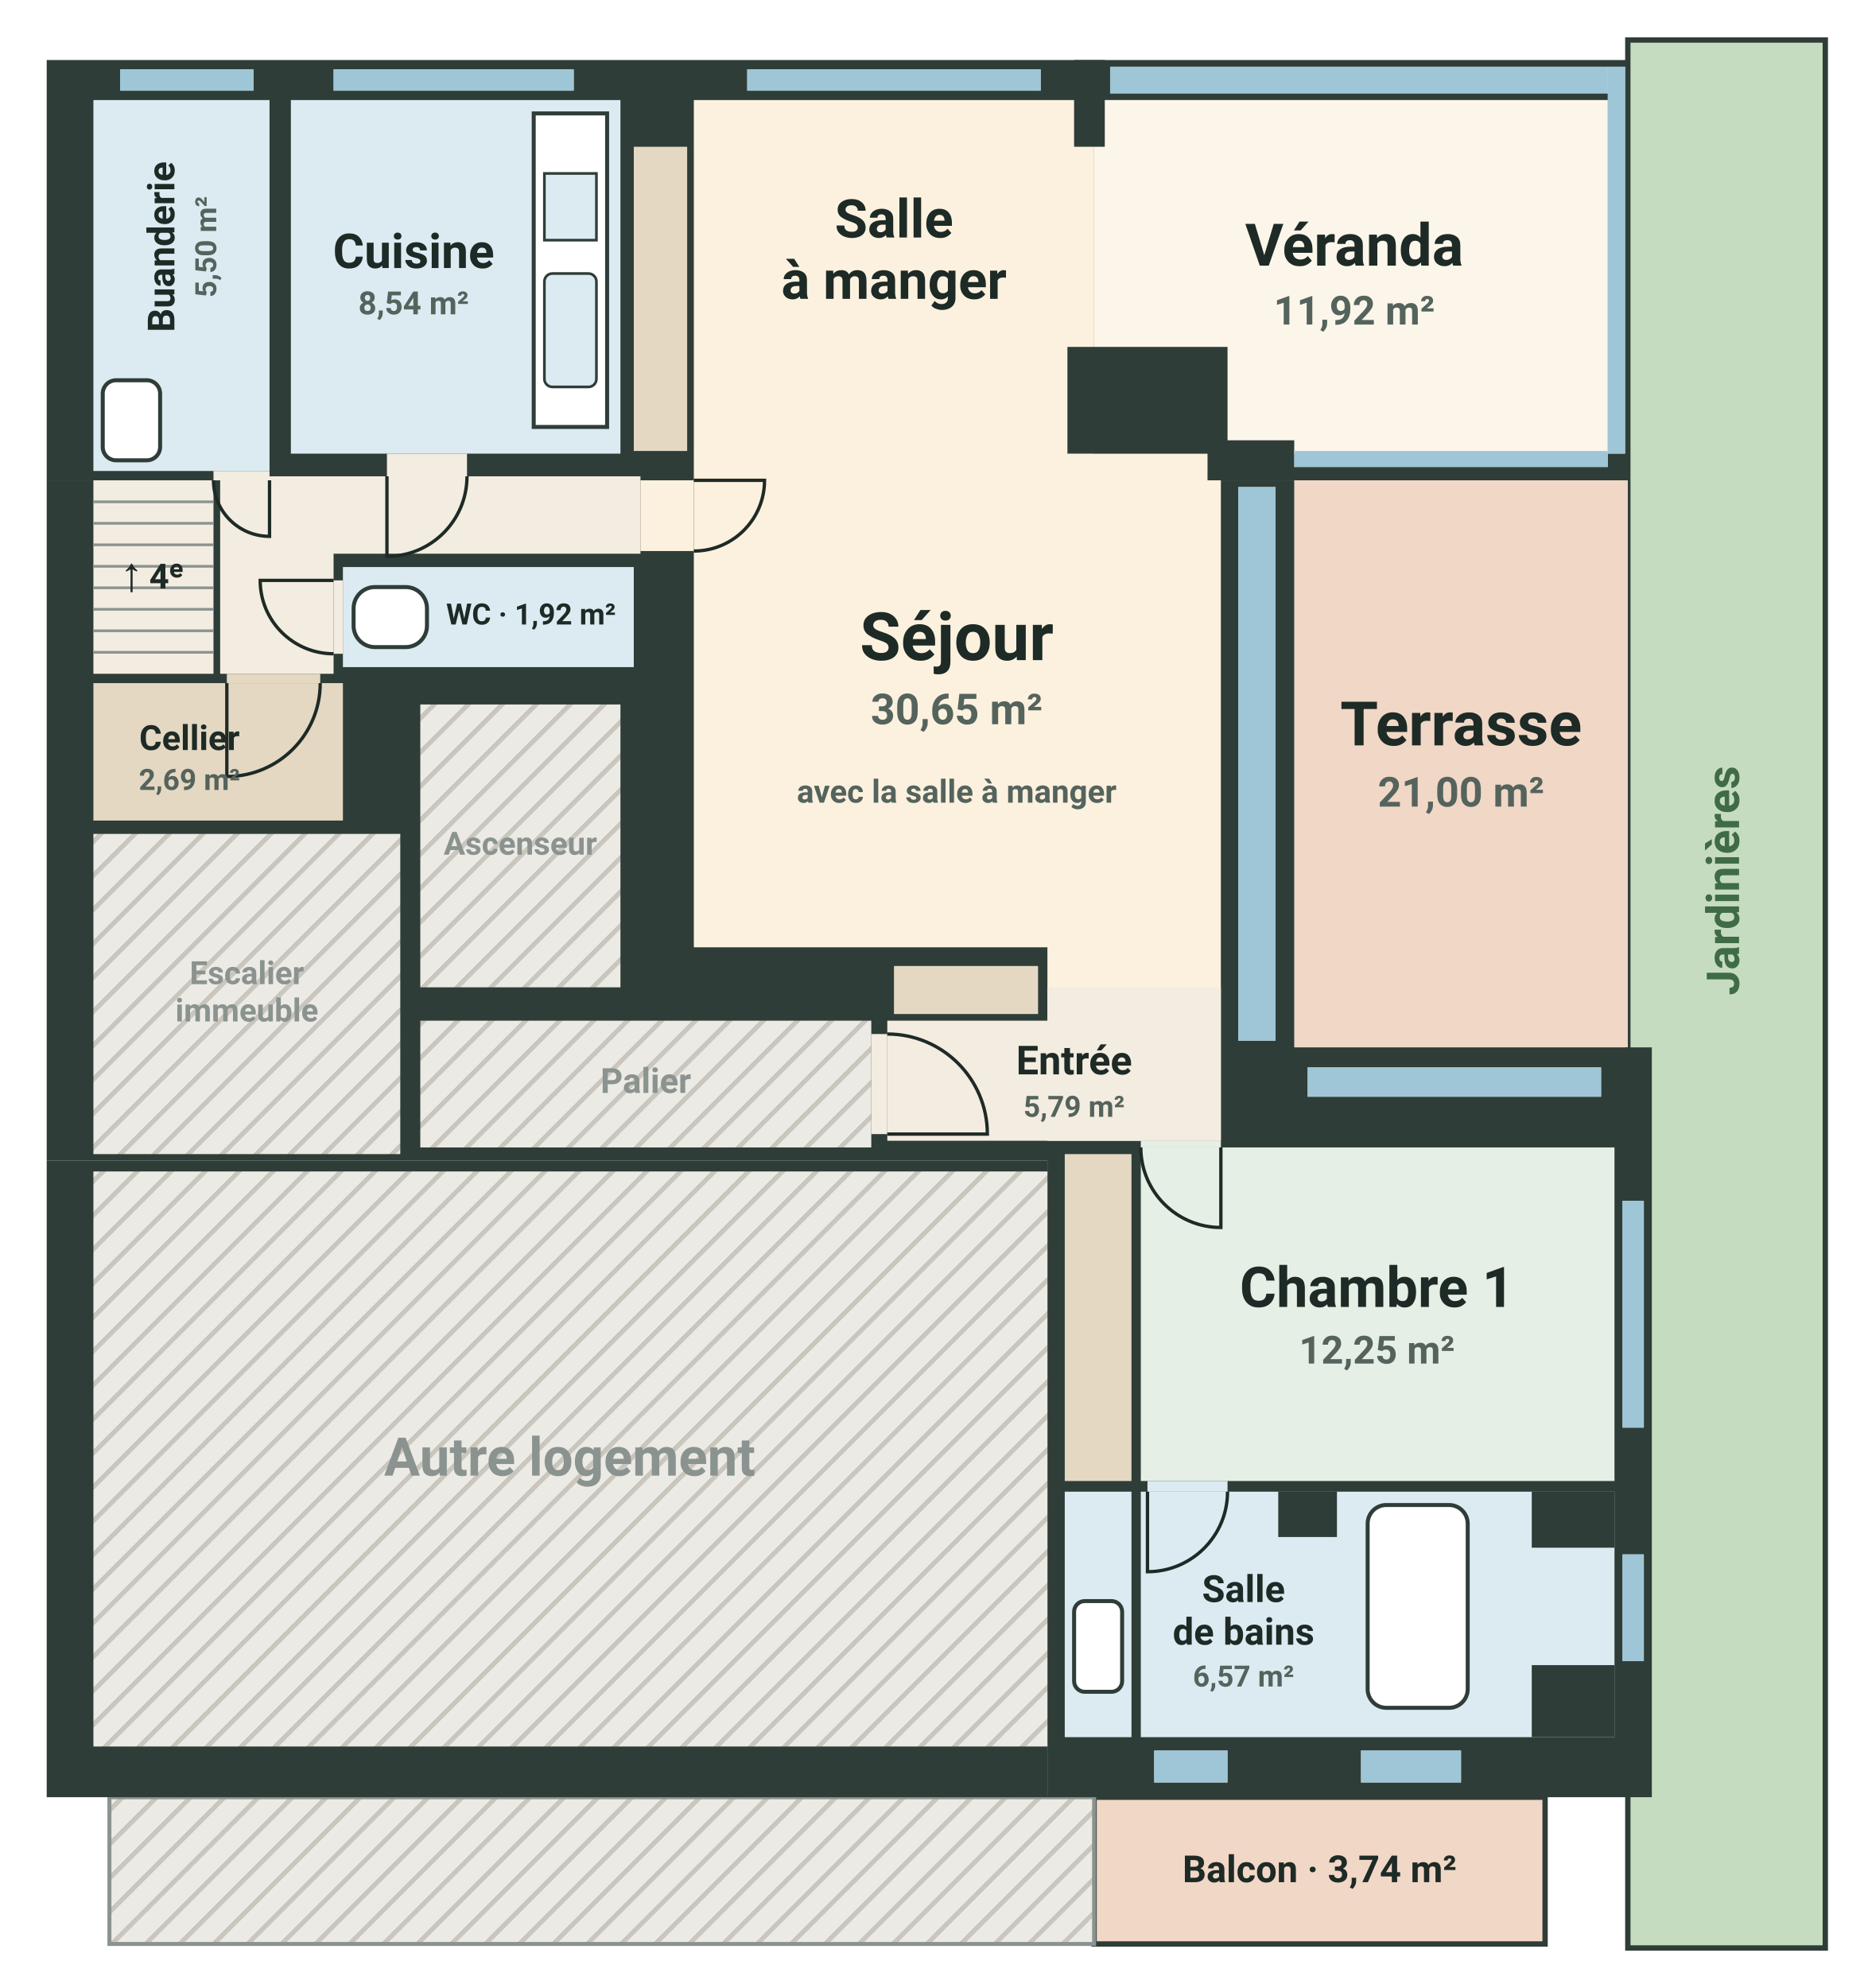
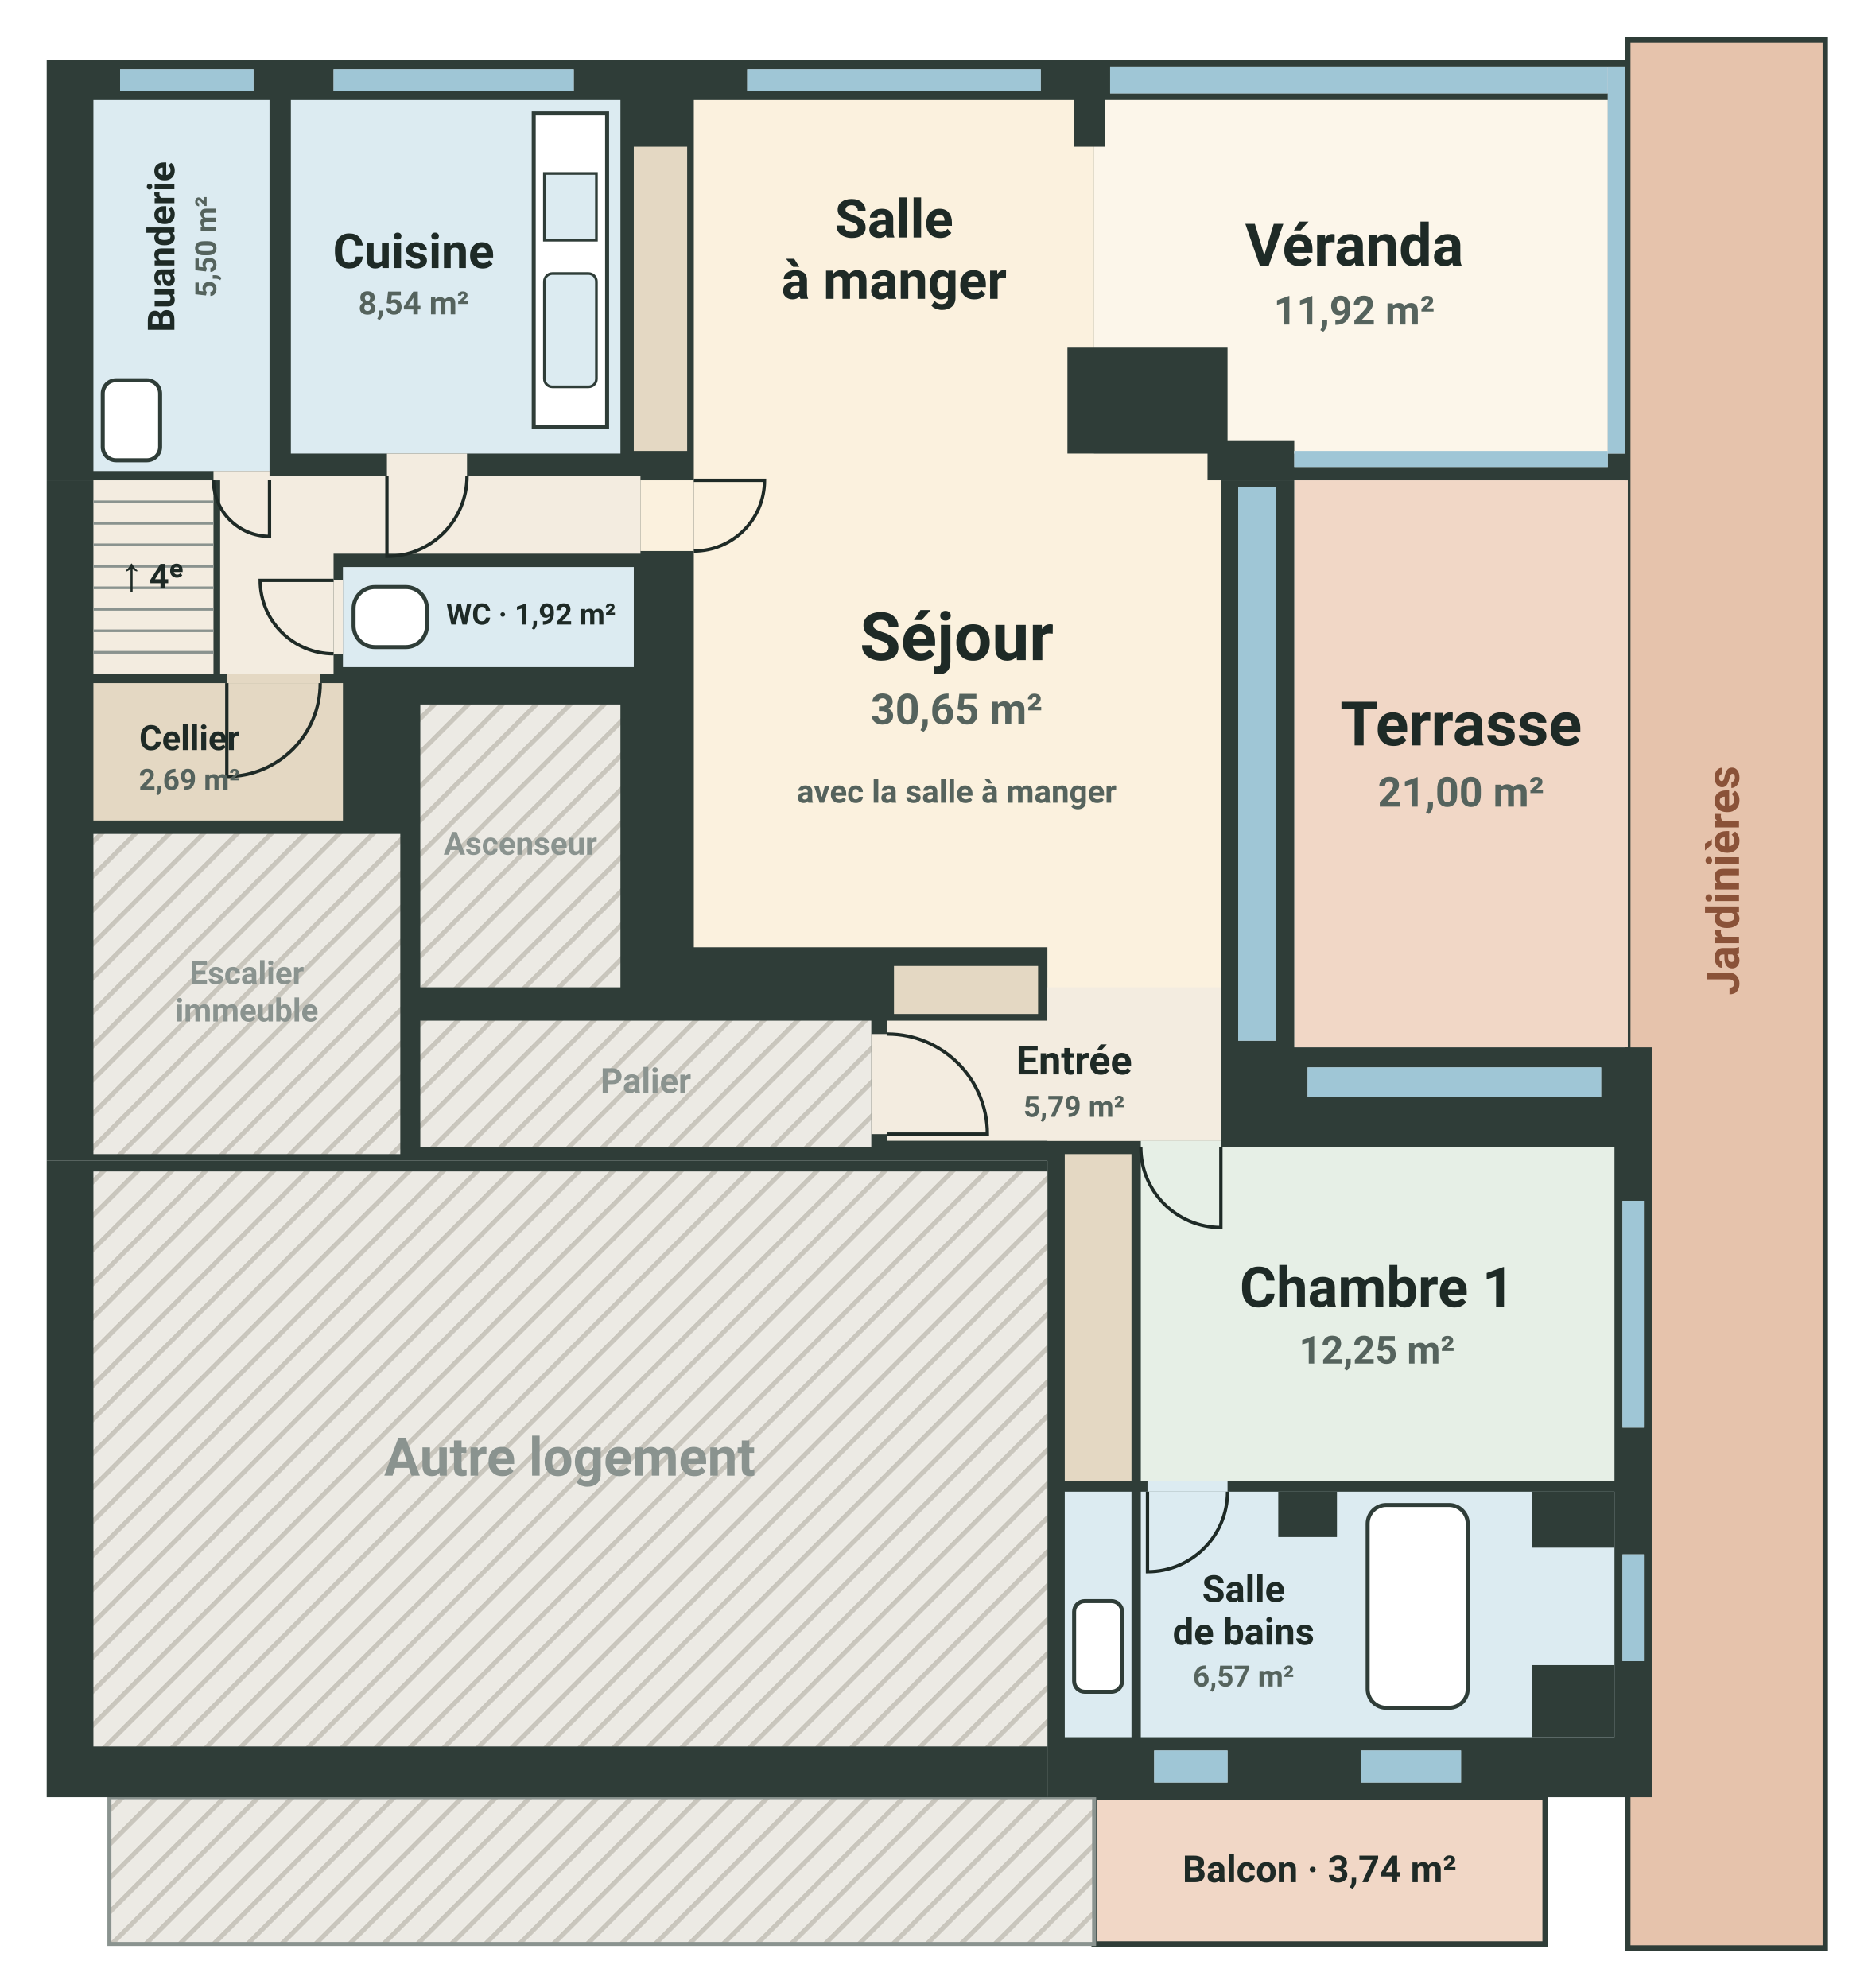
<svg xmlns="http://www.w3.org/2000/svg" viewBox="180 140 1400 1490" width="1400" height="1490" font-family="Manrope, 'Segoe UI', Roboto, Helvetica, Arial, sans-serif">
  <defs>
    <pattern id="hachures" width="18" height="18" patternUnits="userSpaceOnUse" patternTransform="rotate(45)">
      <rect width="18" height="18" fill="#eceae4" />
      <line x1="0" y1="0" x2="0" y2="18" stroke="#c9c6bd" stroke-width="7" />
    </pattern>
    <pattern id="toit" width="16" height="16" patternUnits="userSpaceOnUse">
      <rect width="16" height="16" fill="#efe9df" />
      <line x1="0" y1="8" x2="16" y2="8" stroke="#d6cdbd" stroke-width="3" />
    </pattern>
  </defs>
  <rect width="1824" height="1845" fill="#ffffff" />
-   <rect x="1400" y="170" width="148" height="1430" fill="#c5dcc0" stroke="#2f3d38" stroke-width="4" />
+   <rect x="1400" y="170" width="148" height="1430" fill="#e6c3ac" stroke="#2f3d38" stroke-width="4" />
  <rect x="1150" y="500" width="250" height="425" fill="#f1d7c6" />
  <rect x="1000" y="1487" width="338" height="110" fill="#f1d7c6" stroke="#2f3d38" stroke-width="4" />
  <rect x="262" y="1487" width="738" height="110" fill="url(#hachures)" stroke="#8a938f" stroke-width="3" />
  <rect x="215" y="185" width="1185" height="315" fill="#2f3d38" />
  <rect x="215" y="500" width="935" height="510" fill="#2f3d38" />
  <rect x="215" y="1010" width="750" height="477" fill="#2f3d38" />
  <rect x="965" y="925" width="453" height="562" fill="#2f3d38" />
  <rect x="250" y="1018" width="715" height="431" fill="url(#hachures)" />
  <rect x="250" y="765" width="230" height="240" fill="url(#hachures)" />
  <rect x="495" y="905" width="338" height="95" fill="url(#hachures)" />
  <rect x="495" y="668" width="150" height="212" fill="url(#hachures)" />
  <text x="570" y="774" font-size="24" font-weight="600" fill="#8a938f" text-anchor="middle" dominant-baseline="middle">Ascenseur</text>
  <text x="365" y="871" font-size="24" font-weight="600" fill="#8a938f" text-anchor="middle" dominant-baseline="middle">Escalier</text>
  <text x="365" y="899" font-size="24" font-weight="600" fill="#8a938f" text-anchor="middle" dominant-baseline="middle">immeuble</text>
  <text x="664" y="952" font-size="26" font-weight="600" fill="#8a938f" text-anchor="middle" dominant-baseline="middle">Palier</text>
  <rect x="250" y="215" width="132" height="278" fill="#dcebf1" />
  <rect x="398" y="215" width="247" height="265" fill="#dcebf1" />
  <rect x="655" y="250" width="40" height="228" fill="#e4d8c3" />
  <polygon points="700,215 1000,215 1000,480 1095,480 1095,995 965,995 965,850 700,850" fill="#fbf1de" />
  <polygon points="845,905 965,905 965,880 1095,880 1095,995 845,995" fill="#f3ece0" />
  <rect x="850" y="864" width="108" height="36" fill="#e4d8c3" />
  <rect x="1000" y="215" width="385" height="265" fill="#fbf1de" />
  <rect x="1000" y="215" width="385" height="265" fill="#ffffff" opacity=".35" />
  <polygon points="345,497 660,497 660,555 430,555 430,645 345,645" fill="#f3ece0" />
  <rect x="250" y="500" width="90" height="145" fill="#f3ece0" />
  <line x1="250" y1="516.111" x2="340" y2="516.111" stroke="#8a938f" stroke-width="2" />
  <line x1="250" y1="532.222" x2="340" y2="532.222" stroke="#8a938f" stroke-width="2" />
  <line x1="250" y1="548.333" x2="340" y2="548.333" stroke="#8a938f" stroke-width="2" />
  <line x1="250" y1="564.444" x2="340" y2="564.444" stroke="#8a938f" stroke-width="2" />
  <line x1="250" y1="580.556" x2="340" y2="580.556" stroke="#8a938f" stroke-width="2" />
  <line x1="250" y1="596.667" x2="340" y2="596.667" stroke="#8a938f" stroke-width="2" />
  <line x1="250" y1="612.778" x2="340" y2="612.778" stroke="#8a938f" stroke-width="2" />
  <line x1="250" y1="628.889" x2="340" y2="628.889" stroke="#8a938f" stroke-width="2" />
  <rect x="437" y="565" width="218" height="75" fill="#dcebf1" />
  <rect x="250" y="652" width="187" height="103" fill="#e4d8c3" />
  <rect x="1035" y="1000" width="355" height="250" fill="#e6efe6" />
  <rect x="1035" y="1258" width="355" height="184" fill="#dcebf1" />
  <rect x="1138" y="1258" width="44" height="34" fill="#2f3d38" />
  <rect x="1328" y="1258" width="62" height="42" fill="#2f3d38" />
  <rect x="1328" y="1388" width="62" height="54" fill="#2f3d38" />
  <rect x="978" y="1005" width="50" height="245" fill="#e4d8c3" />
  <rect x="978" y="1258" width="50" height="184" fill="#dcebf1" />
  <rect x="985" y="185" width="23" height="65" fill="#2f3d38" />
  <rect x="980" y="400" width="120" height="80" fill="#2f3d38" />
  <rect x="1085" y="470" width="65" height="30" fill="#2f3d38" />
  <rect x="1012" y="190" width="373" height="20" fill="#ffffff" />
  <rect x="1012" y="190" width="373" height="20" fill="#7fb3c8" opacity=".75" />
  <rect x="1385" y="190" width="13" height="290" fill="#ffffff" />
  <rect x="1385" y="190" width="13" height="290" fill="#7fb3c8" opacity=".75" />
  <rect x="1150" y="478" width="235" height="12" fill="#ffffff" />
  <rect x="1150" y="478" width="235" height="12" fill="#7fb3c8" opacity=".75" />
  <rect x="1108" y="505" width="28" height="415" fill="#ffffff" />
  <rect x="1108" y="505" width="28" height="415" fill="#7fb3c8" opacity=".75" />
  <rect x="1160" y="940" width="220" height="22" fill="#ffffff" />
  <rect x="1160" y="940" width="220" height="22" fill="#7fb3c8" opacity=".75" />
  <rect x="1396" y="1040" width="16" height="170" fill="#ffffff" />
  <rect x="1396" y="1040" width="16" height="170" fill="#7fb3c8" opacity=".75" />
  <rect x="1396" y="1305" width="16" height="80" fill="#ffffff" />
  <rect x="1396" y="1305" width="16" height="80" fill="#7fb3c8" opacity=".75" />
  <rect x="1045" y="1452" width="55" height="24" fill="#ffffff" />
  <rect x="1045" y="1452" width="55" height="24" fill="#7fb3c8" opacity=".75" />
  <rect x="1200" y="1452" width="75" height="24" fill="#ffffff" />
  <rect x="1200" y="1452" width="75" height="24" fill="#7fb3c8" opacity=".75" />
  <rect x="270" y="192" width="100" height="16" fill="#ffffff" />
  <rect x="270" y="192" width="100" height="16" fill="#7fb3c8" opacity=".75" />
  <rect x="430" y="192" width="180" height="16" fill="#ffffff" />
  <rect x="430" y="192" width="180" height="16" fill="#7fb3c8" opacity=".75" />
  <rect x="740" y="192" width="220" height="16" fill="#ffffff" />
  <rect x="740" y="192" width="220" height="16" fill="#7fb3c8" opacity=".75" />
  <rect x="833" y="915" width="12" height="75" fill="#f3ece0" />
  <path d="M845,990 L920,990 A75,75 0 0 0 845,915" fill="none" stroke="#1e2a26" stroke-width="2.5" />
  <rect x="660" y="500" width="40" height="53" fill="#fbf1de" />
  <path d="M700,500 L753,500 A53,53 0 0 1 700,553" fill="none" stroke="#1e2a26" stroke-width="2.5" />
  <rect x="470" y="480" width="60" height="17" fill="#f3ece0" />
  <path d="M470,497 L470,557 A60,60 0 0 0 530,497" fill="none" stroke="#1e2a26" stroke-width="2.5" />
  <rect x="340" y="493" width="42" height="7" fill="#f3ece0" />
  <path d="M382,500 L382,542 A42,42 0 0 1 340,500" fill="none" stroke="#1e2a26" stroke-width="2.5" />
  <rect x="430" y="575" width="7" height="55" fill="#f3ece0" />
  <path d="M430,575 L375,575 A55,55 0 0 0 430,630" fill="none" stroke="#1e2a26" stroke-width="2.5" />
  <rect x="350" y="645" width="70" height="7" fill="#e4d8c3" />
  <path d="M350,652 L350,722 A70,70 0 0 0 420,652" fill="none" stroke="#1e2a26" stroke-width="2.5" />
  <rect x="1035" y="995" width="60" height="5" fill="#e6efe6" />
  <path d="M1095,1000 L1095,1060 A60,60 0 0 1 1035,1000" fill="none" stroke="#1e2a26" stroke-width="2.5" />
  <rect x="1040" y="1250" width="60" height="8" fill="#dcebf1" />
  <path d="M1040,1258 L1040,1318 A60,60 0 0 0 1100,1258" fill="none" stroke="#1e2a26" stroke-width="2.5" />
  <rect x="1205" y="1268" width="75" height="152" fill="#ffffff" stroke="#2f3d38" stroke-width="3" rx="14" />
  <rect x="985" y="1340" width="36" height="68" fill="#ffffff" stroke="#2f3d38" stroke-width="3" rx="8" />
  <rect x="445" y="580" width="55" height="45" fill="#ffffff" stroke="#2f3d38" stroke-width="3" rx="16" />
  <rect x="580" y="225" width="55" height="235" fill="#ffffff" stroke="#2f3d38" stroke-width="3" />
  <rect x="588" y="270" width="39" height="50" fill="#dcebf1" stroke="#2f3d38" stroke-width="2" />
  <rect x="588" y="345" width="39" height="85" fill="#dcebf1" stroke="#2f3d38" stroke-width="2" rx="6" />
  <rect x="257" y="425" width="43" height="60" fill="#ffffff" stroke="#2f3d38" stroke-width="3" rx="10" />
  <text x="897" y="621" font-size="50" font-weight="700" fill="#1e2a26" text-anchor="middle" dominant-baseline="middle">Séjour</text>
  <text x="897" y="674" font-size="32" font-weight="600" fill="#55635d" text-anchor="middle" dominant-baseline="middle">30,65 m²</text>
  <text x="897" y="735" font-size="24" font-weight="600" fill="#55635d" text-anchor="middle" dominant-baseline="middle">avec la salle à manger</text>
  <text x="850" y="307" font-size="40" font-weight="700" fill="#1e2a26" text-anchor="middle" dominant-baseline="middle">Salle</text>
  <text x="850" y="353" font-size="40" font-weight="700" fill="#1e2a26" text-anchor="middle" dominant-baseline="middle">à manger</text>
  <text x="1195" y="327" font-size="44" font-weight="700" fill="#1e2a26" text-anchor="middle" dominant-baseline="middle">Véranda</text>
  <text x="1195" y="375" font-size="30" font-weight="600" fill="#55635d" text-anchor="middle" dominant-baseline="middle">11,92 m²</text>
  <text x="1275" y="686" font-size="46" font-weight="700" fill="#1e2a26" text-anchor="middle" dominant-baseline="middle">Terrasse</text>
  <text x="1275" y="736" font-size="31" font-weight="600" fill="#55635d" text-anchor="middle" dominant-baseline="middle">21,00 m²</text>
-   <text x="1474" y="800" font-size="34" font-weight="700" fill="#3f6b45" text-anchor="middle" dominant-baseline="middle" transform="rotate(-90 1474 800)">Jardinières</text>
+   <text x="1474" y="800" font-size="34" font-weight="700" fill="#8a5238" text-anchor="middle" dominant-baseline="middle" transform="rotate(-90 1474 800)">Jardinières</text>
  <text x="490" y="331" font-size="36" font-weight="700" fill="#1e2a26" text-anchor="middle" dominant-baseline="middle">Cuisine</text>
  <text x="490" y="369" font-size="24" font-weight="600" fill="#55635d" text-anchor="middle" dominant-baseline="middle">8,54 m²</text>
  <text x="316" y="312" font-size="28" font-weight="700" fill="#1e2a26" text-anchor="middle" dominant-baseline="middle" transform="rotate(-90 316 325)">Buanderie</text>
  <text x="316" y="345" font-size="22" font-weight="600" fill="#55635d" text-anchor="middle" dominant-baseline="middle" transform="rotate(-90 316 325)">5,50 m²</text>
  <text x="578" y="602" font-size="22" font-weight="700" fill="#1e2a26" text-anchor="middle" dominant-baseline="middle">WC · 1,92 m²</text>
  <text x="322" y="695" font-size="26" font-weight="700" fill="#1e2a26" text-anchor="middle" dominant-baseline="middle">Cellier</text>
  <text x="322" y="726" font-size="22" font-weight="600" fill="#55635d" text-anchor="middle" dominant-baseline="middle">2,69 m²</text>
  <text x="295" y="572" font-size="26" font-weight="700" fill="#1e2a26" text-anchor="middle" dominant-baseline="middle">↑ 4ᵉ</text>
  <text x="985" y="937" font-size="30" font-weight="700" fill="#1e2a26" text-anchor="middle" dominant-baseline="middle">Entrée</text>
  <text x="985" y="971" font-size="22" font-weight="600" fill="#55635d" text-anchor="middle" dominant-baseline="middle">5,79 m²</text>
  <text x="1212" y="1108" font-size="42" font-weight="700" fill="#1e2a26" text-anchor="middle" dominant-baseline="middle">Chambre 1</text>
  <text x="1212" y="1154" font-size="29" font-weight="600" fill="#55635d" text-anchor="middle" dominant-baseline="middle">12,25 m²</text>
  <text x="1112" y="1333" font-size="28" font-weight="700" fill="#1e2a26" text-anchor="middle" dominant-baseline="middle">Salle</text>
  <text x="1112" y="1365" font-size="28" font-weight="700" fill="#1e2a26" text-anchor="middle" dominant-baseline="middle">de bains</text>
  <text x="1112" y="1398" font-size="22" font-weight="600" fill="#55635d" text-anchor="middle" dominant-baseline="middle">6,57 m²</text>
  <text x="1169" y="1543" font-size="28" font-weight="700" fill="#1e2a26" text-anchor="middle" dominant-baseline="middle">Balcon · 3,74 m²</text>
  <text x="607" y="1235" font-size="40" font-weight="600" fill="#8a938f" text-anchor="middle" dominant-baseline="middle">Autre logement</text>
</svg>
